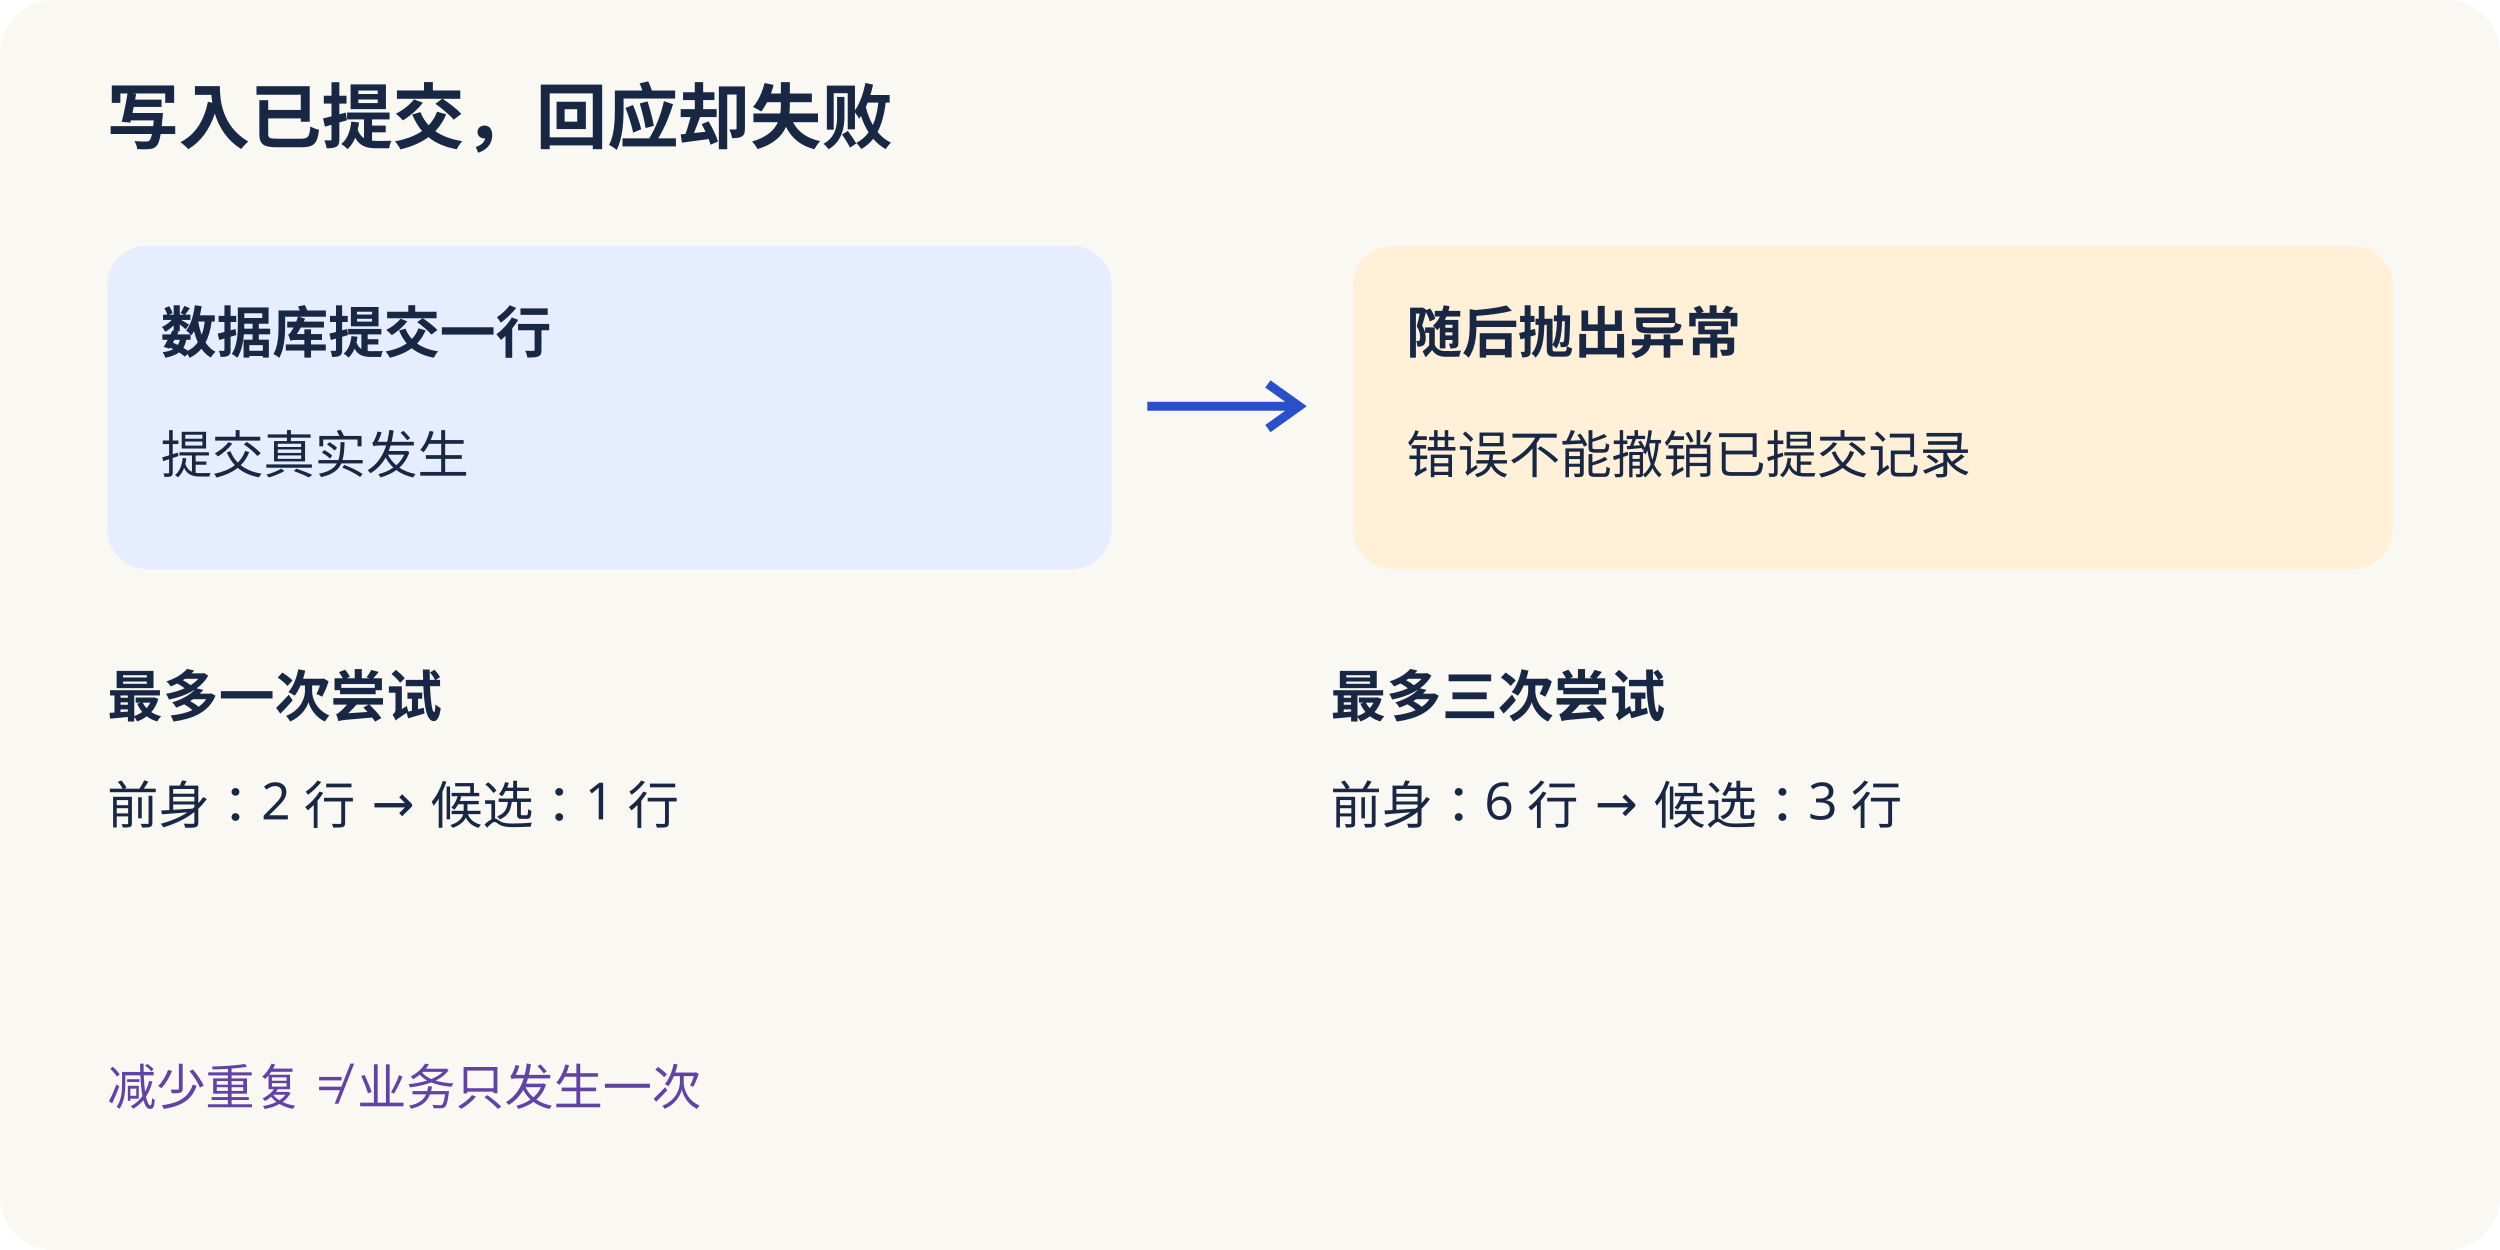
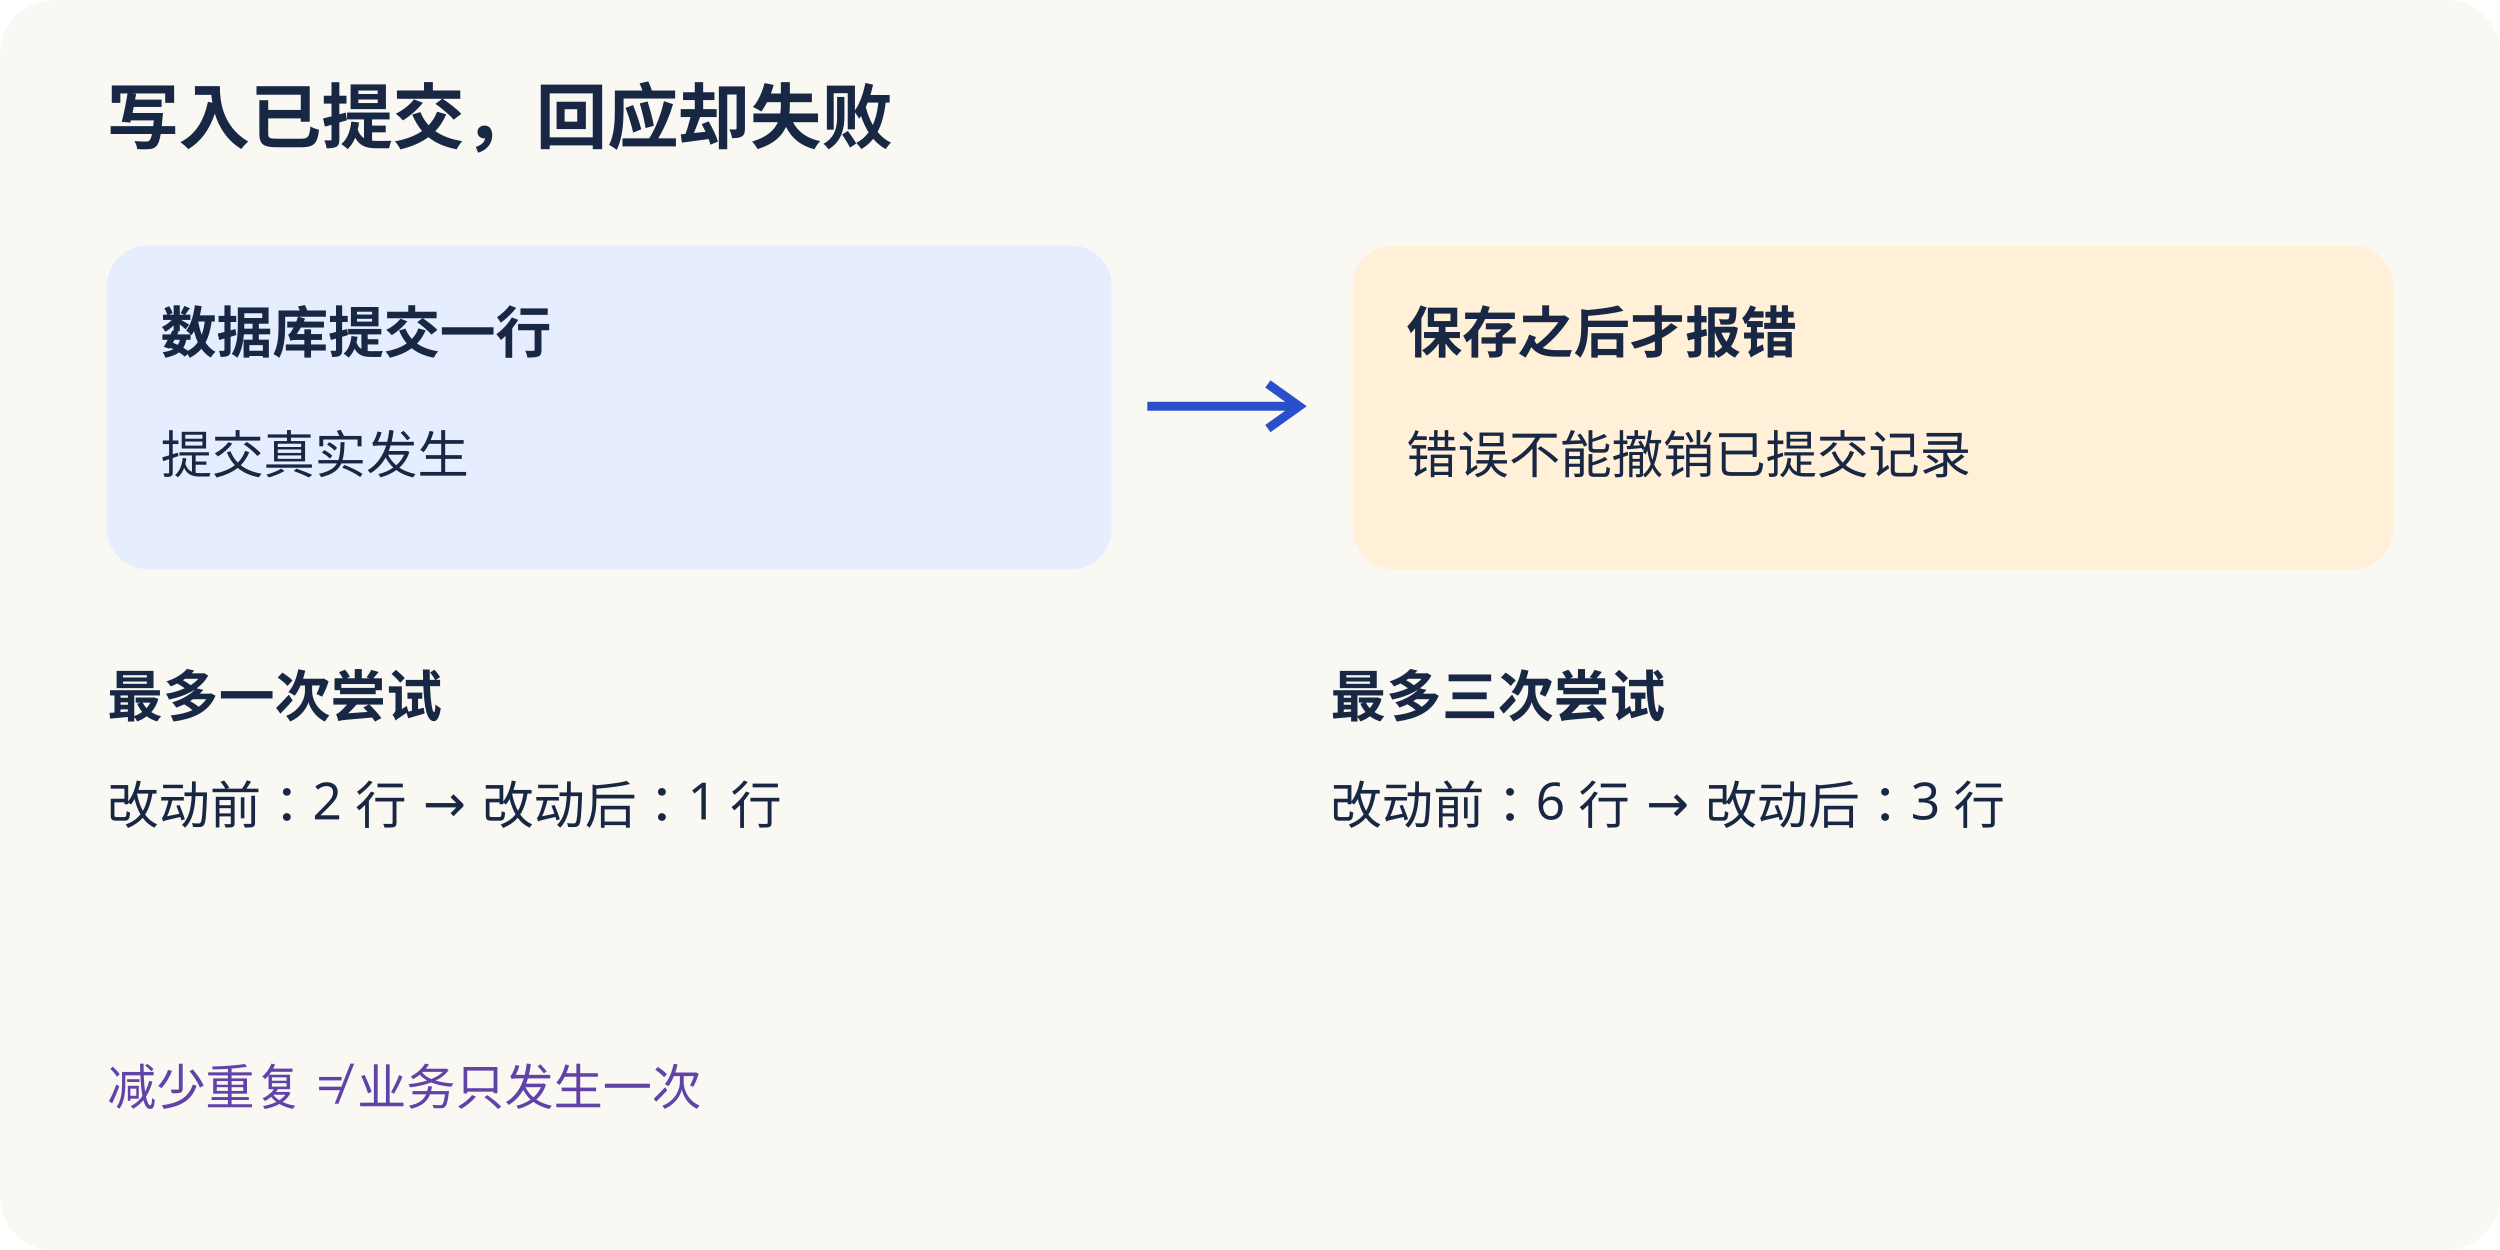
<svg xmlns="http://www.w3.org/2000/svg" width="1120" height="560" viewBox="0 0 1120 560" role="img">
  <rect width="1120" height="560" rx="24" fill="#faf8f3" />
  <style>text{font-family:'Microsoft YaHei','Segoe UI',sans-serif;fill:#172744}.title{font-size:32px;font-weight:700}.head{font-size:25px;font-weight:600}.body{font-size:23px}.note{font-size:22px;fill:#6143a8}</style>
  <text x="48" y="64" class="title">写入已提交，回应却失败</text>
  <rect x="48" y="110" width="450" height="145" rx="18" fill="#e6edff" />
  <text x="72" y="158" class="head">数据库提交一行</text>
  <text x="72" y="212" class="body">提交真实发生</text>
  <path d="M514 182H582m-14-10 14 10-14 10" fill="none" stroke="#294fca" stroke-width="4" />
  <rect x="606" y="110" width="466" height="145" rx="18" fill="#fff0d7" />
-   <text x="630" y="158" class="head">随后抛出异常</text>
+   <text x="630" y="158" class="head">保存之后才报错</text>
  <text x="630" y="212" class="body">错误不能撤销已提交记录</text>
  <text x="48" y="321" class="head">最多一次尝试</text>
-   <text x="48" y="369" class="body">前身：2 行 → 候选：1 行</text>
+   <text x="48" y="369" class="body">改动前：2 行 → 改动后：1 行</text>
  <text x="596" y="321" class="head">最多三次尝试</text>
-   <text x="596" y="369" class="body">前身：6 行 → 候选：3 行</text>
+   <text x="596" y="369" class="body">改动前：6 行 → 改动后：3 行</text>
  <text x="48" y="495" class="note">减少重复 ≠ 业务只发生一次</text>
</svg>
